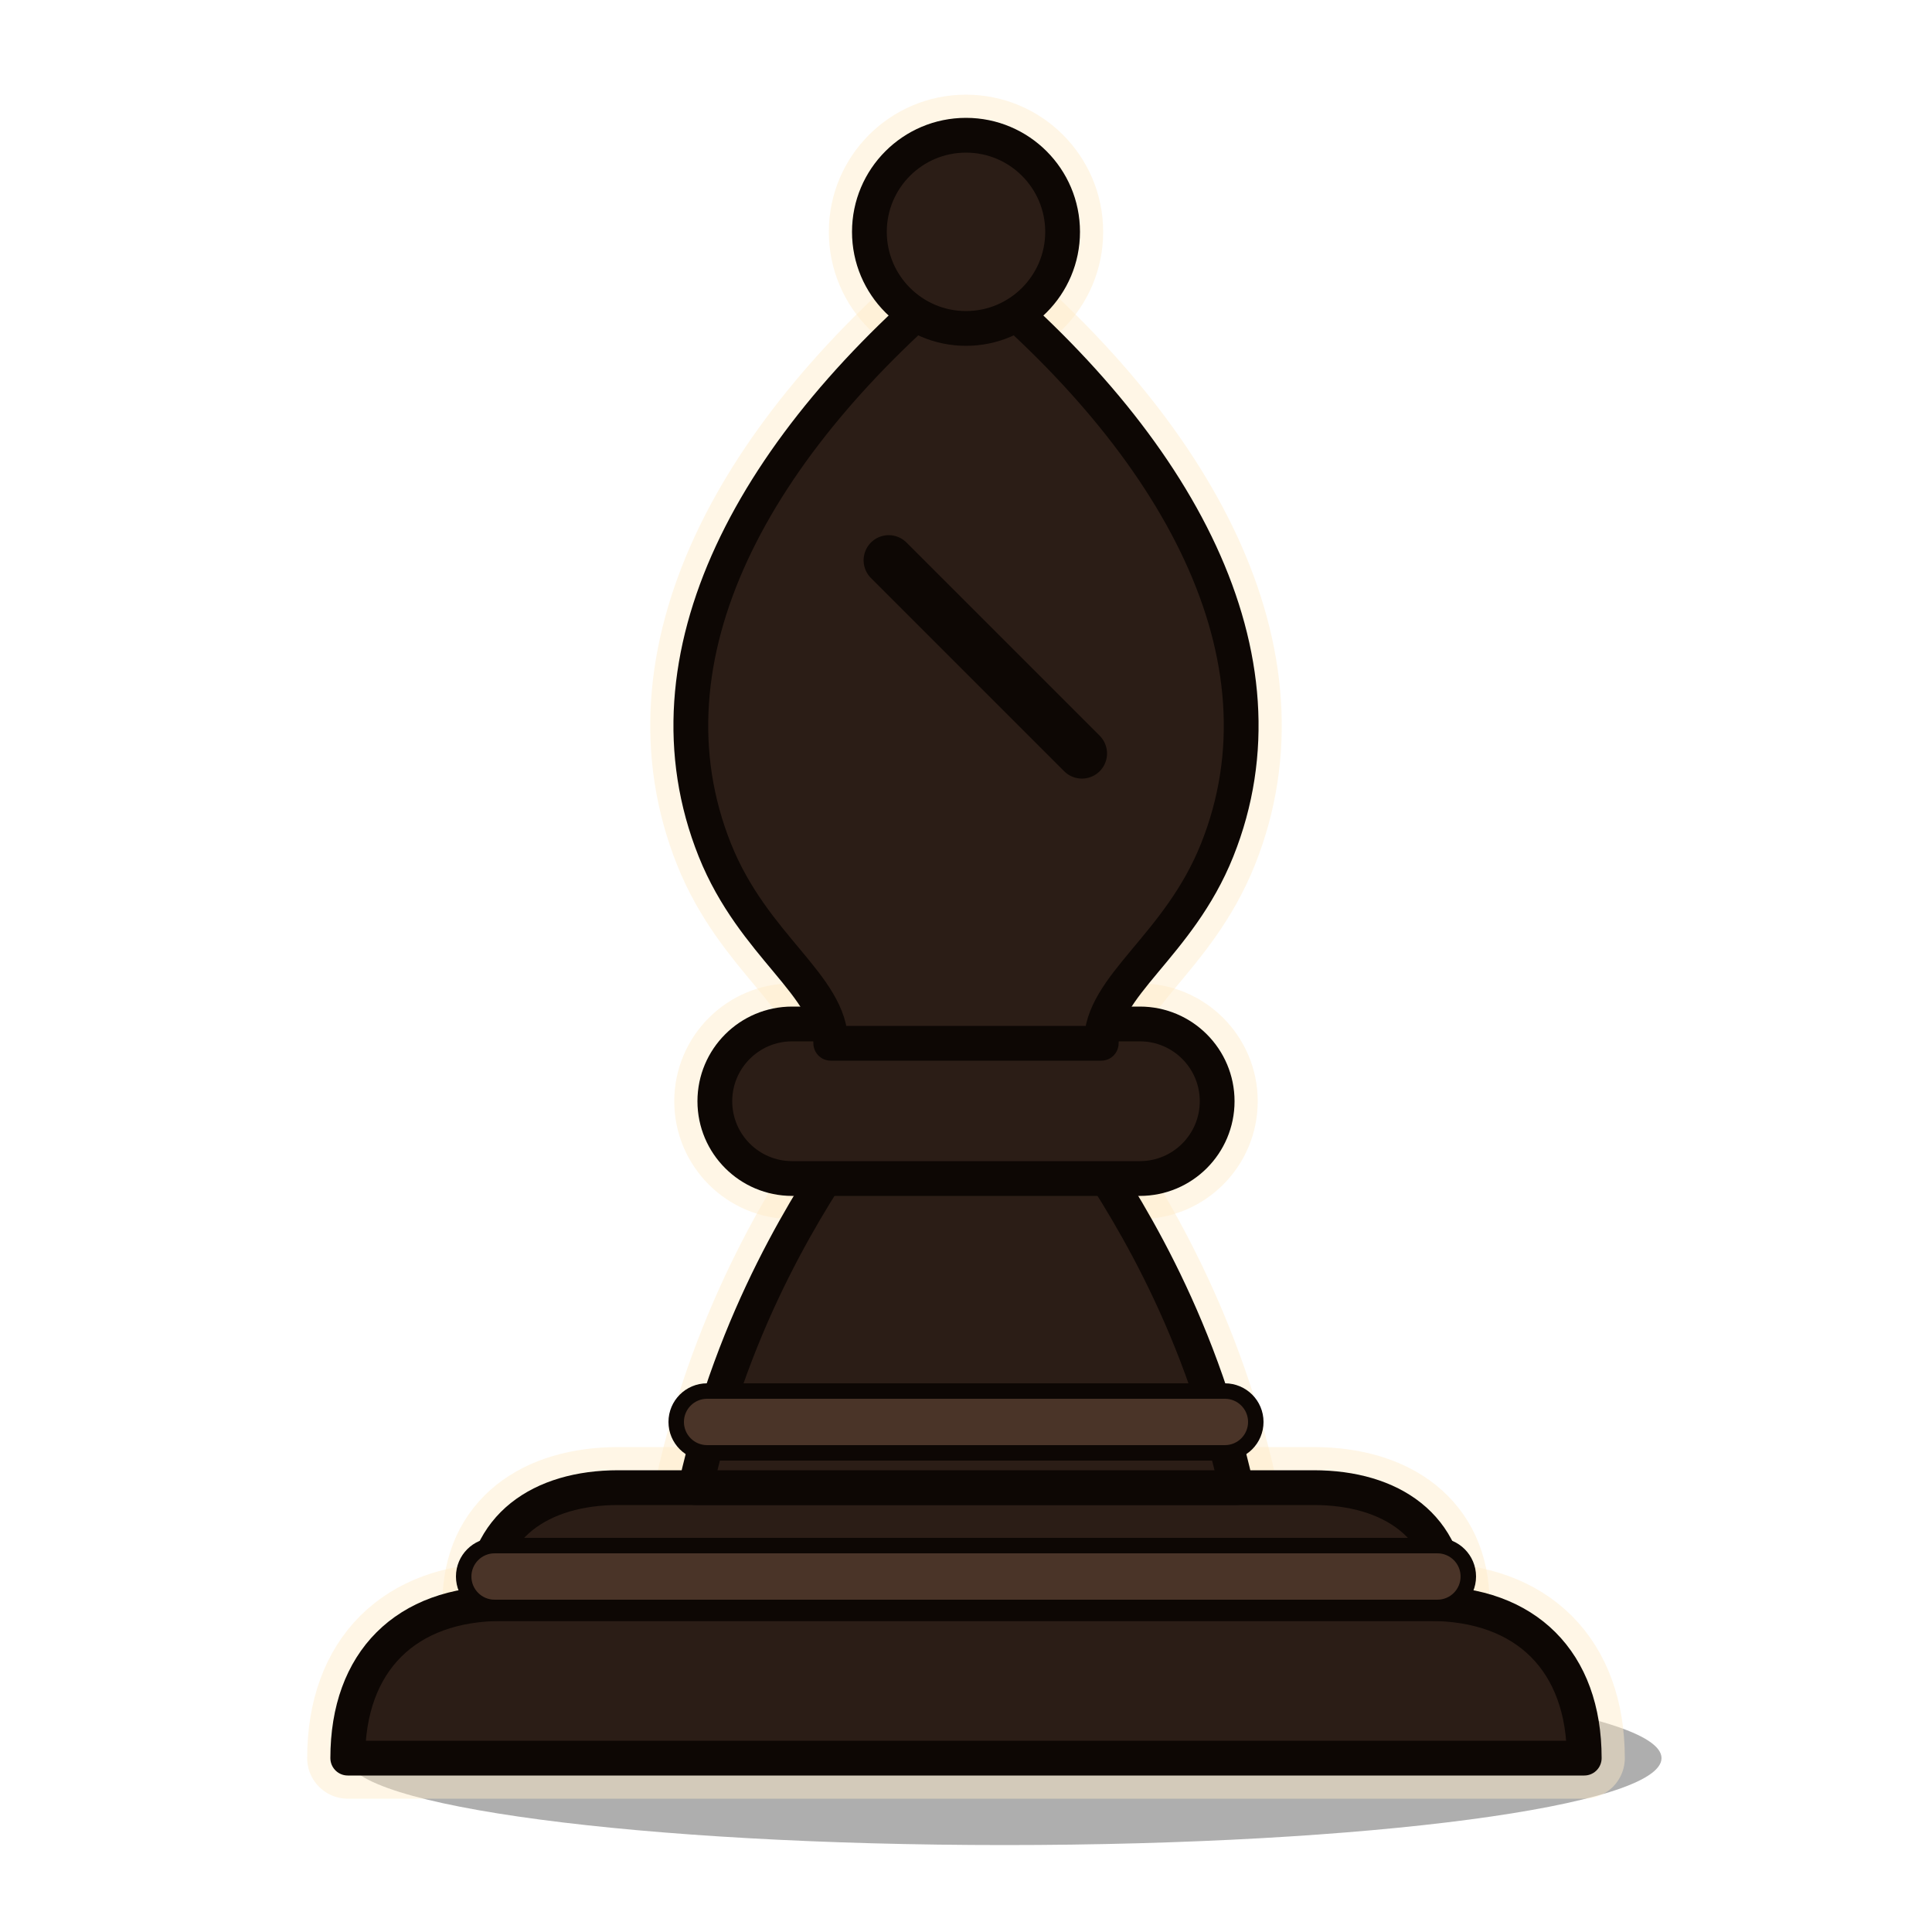
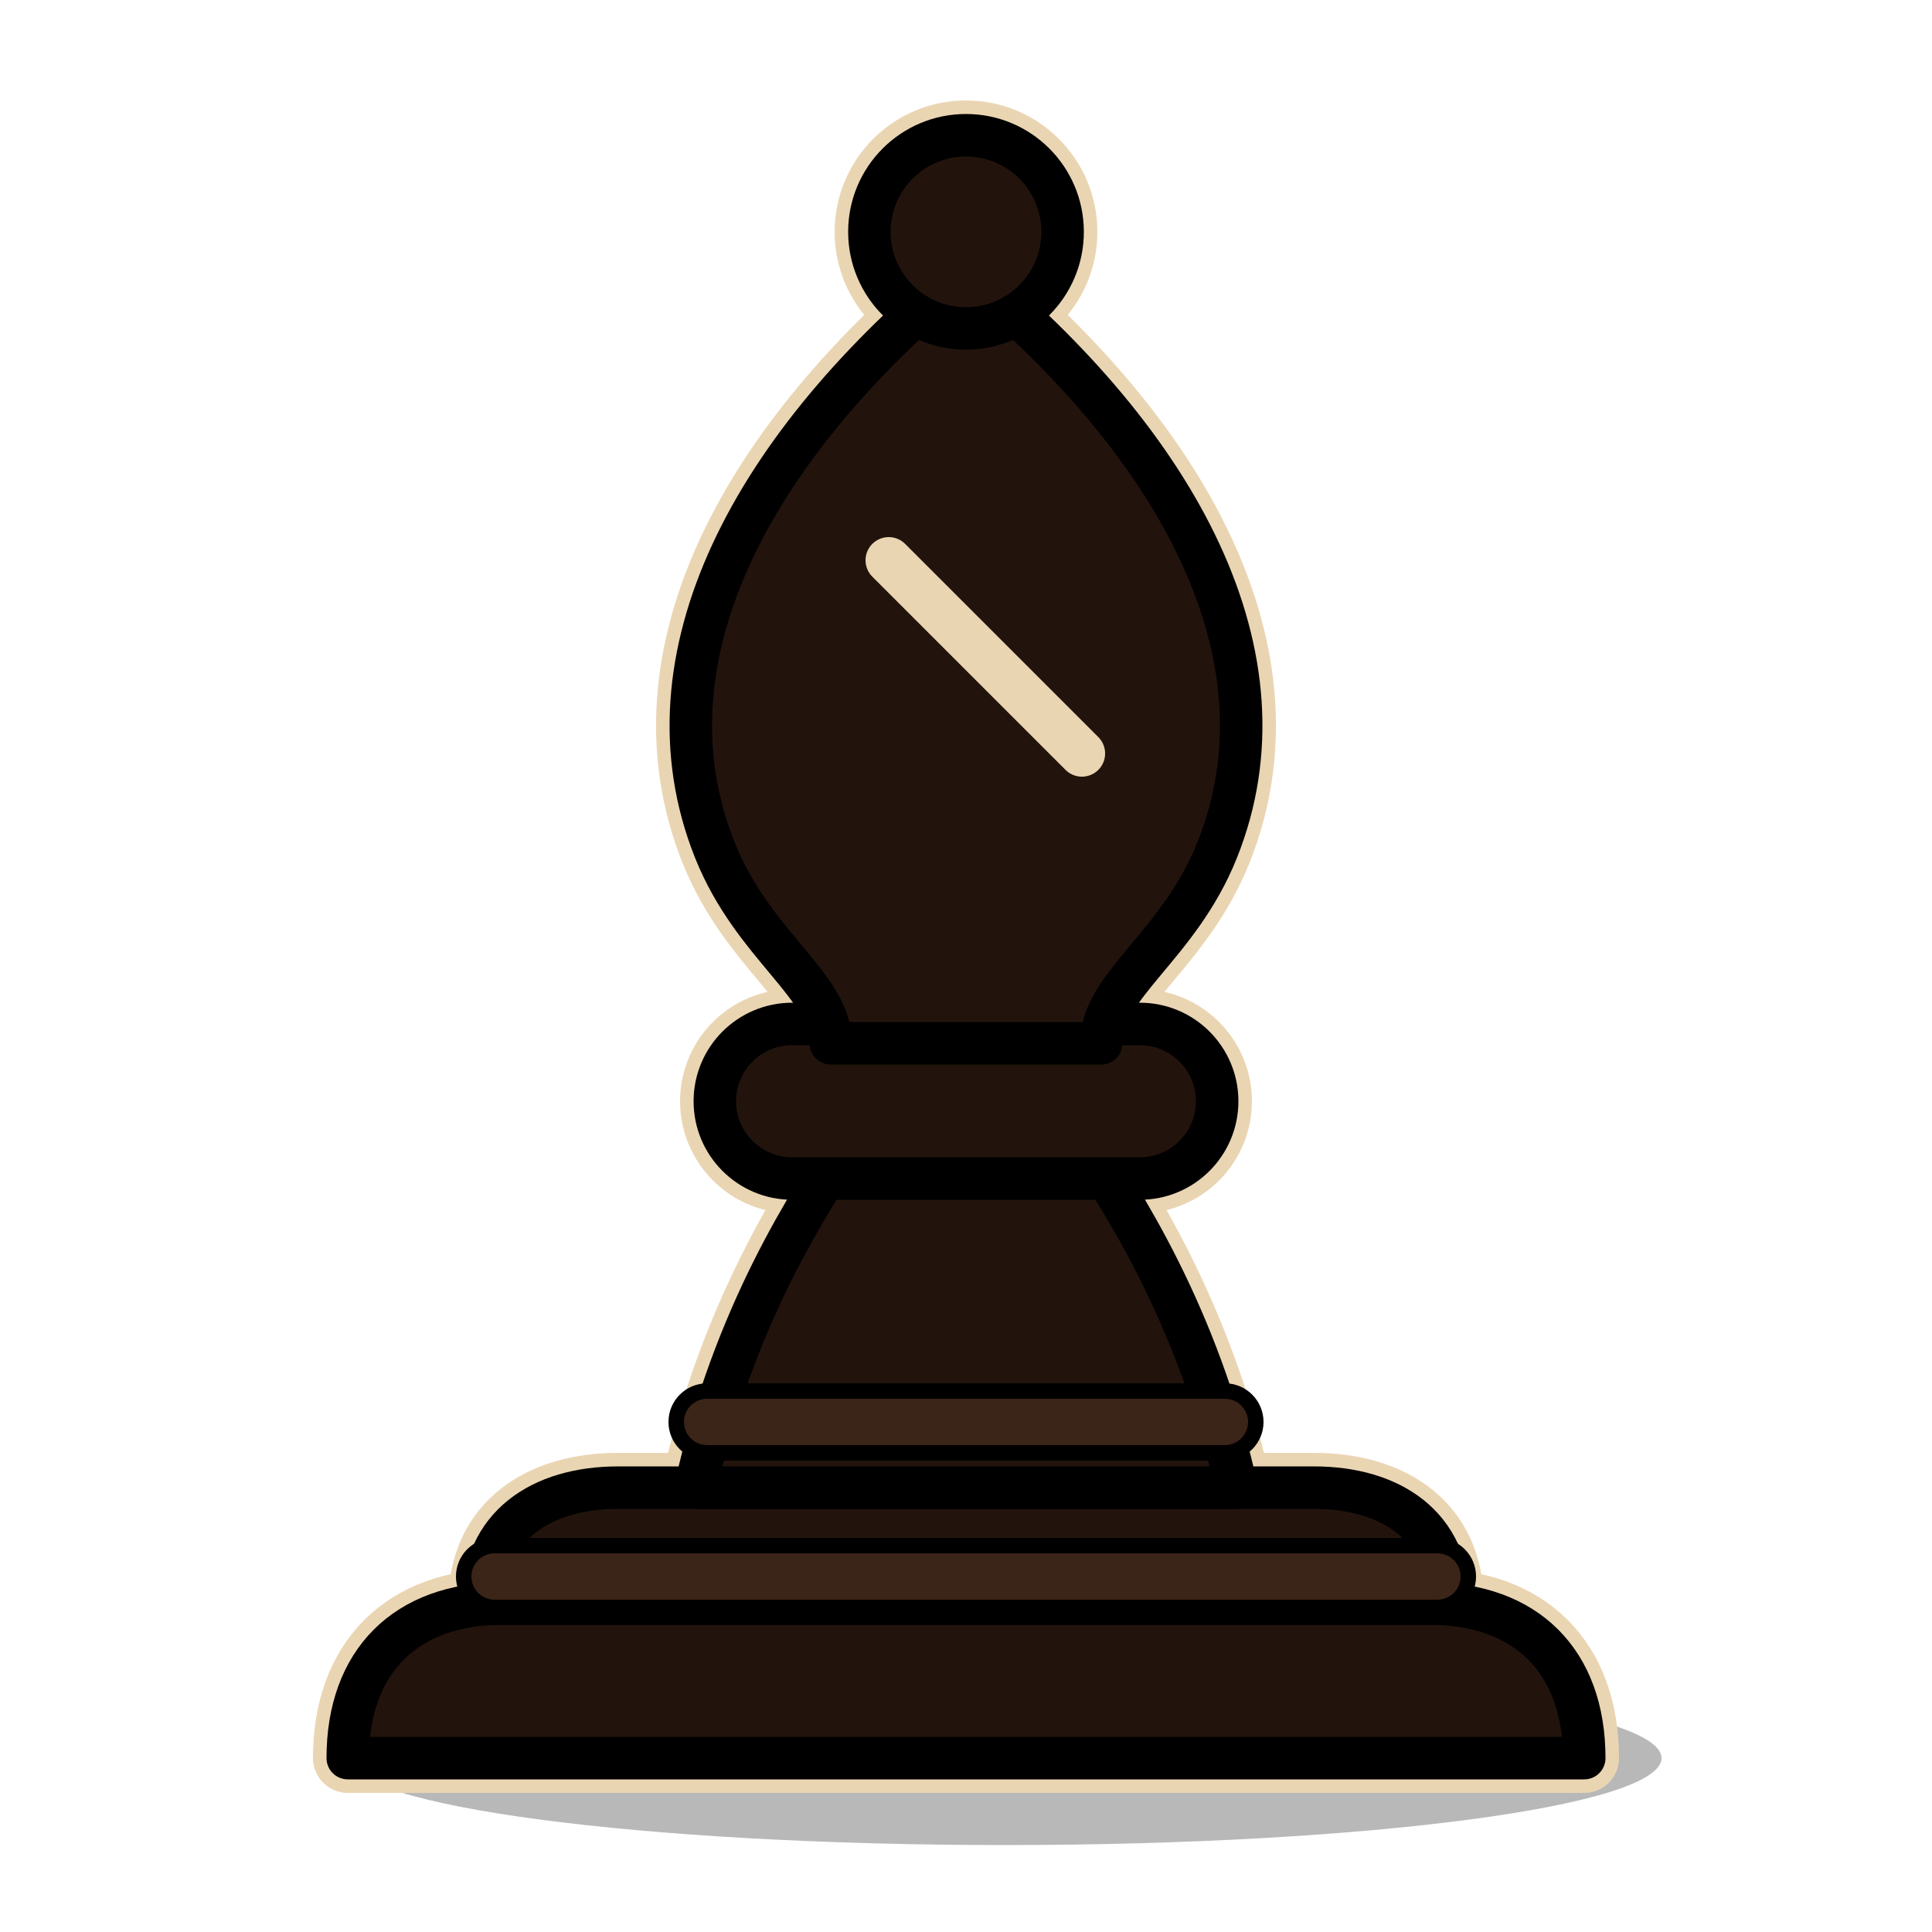
<svg xmlns="http://www.w3.org/2000/svg" class="chess-piece new-style-piece black-bishop" data-color="b" viewBox="0 0 100 100" width="100%" height="100%">
-   <ellipse cx="52" cy="91" rx="34" ry="4.5" fill="rgba(0,0,0,0.32)" />
-   <g fill="none" stroke="rgba(255, 236, 200, 0.45)" stroke-width="4.2" stroke-linejoin="round">
+   <ellipse cx="52" cy="91" rx="34" ry="4.5" fill="rgba(0,0,0,0.28)" />
+   <g fill="none" stroke="#EAD5B3" stroke-width="3.6" stroke-linejoin="round">
    <path d="M18 91C18 86 21 83 26 83H74C79 83 82 86 82 91Z" />
    <path d="M25 83C25 79 28 77 32 77H68C72 77 75 79 75 83Z" />
    <path d="M36 77C38 68 42 62 44 59H56C58 62 62 68 64 77Z" />
    <rect x="37" y="53" width="26" height="8" rx="4" />
    <path d="M50 14C61 23 67 34 63 44C61 49 57 51 57 54H43C43 51 39 49 37 44C33 34 39 23 50 14Z" />
    <circle cx="50" cy="12" r="5" />
  </g>
-   <g fill="#2B1D16" stroke="#0D0704" stroke-width="1.8" stroke-linejoin="round">
+   <g fill="#22140D" stroke="#000000" stroke-width="2.2" stroke-linejoin="round">
    <path d="M18 91C18 86 21 83 26 83H74C79 83 82 86 82 91Z" />
    <path d="M25 83C25 79 28 77 32 77H68C72 77 75 79 75 83Z" />
    <path d="M36 77C38 68 42 62 44 59H56C58 62 62 68 64 77Z" />
    <rect x="37" y="53" width="26" height="8" rx="4" />
    <path d="M50 14C61 23 67 34 63 44C61 49 57 51 57 54H43C43 51 39 49 37 44C33 34 39 23 50 14Z" />
    <circle cx="50" cy="12" r="5" />
  </g>
-   <path d="M46 29L56 39" fill="none" stroke="#0D0704" stroke-width="2.6" stroke-linecap="round" />
-   <rect x="35" y="72" width="30" height="3.2" rx="1.6" fill="#4A3428" stroke="#0D0704" stroke-width=".8" />
-   <rect x="24" y="80" width="52" height="3.2" rx="1.6" fill="#4A3428" stroke="#0D0704" stroke-width=".8" />
+   <path d="M46 29L56 39" fill="none" stroke="#EAD5B3" stroke-width="2.4" stroke-linecap="round" />
+   <rect x="35" y="72" width="30" height="3.2" rx="1.6" fill="#3B2418" stroke="#000000" stroke-width=".8" />
+   <rect x="24" y="80" width="52" height="3.2" rx="1.6" fill="#3B2418" stroke="#000000" stroke-width=".8" />
</svg>
